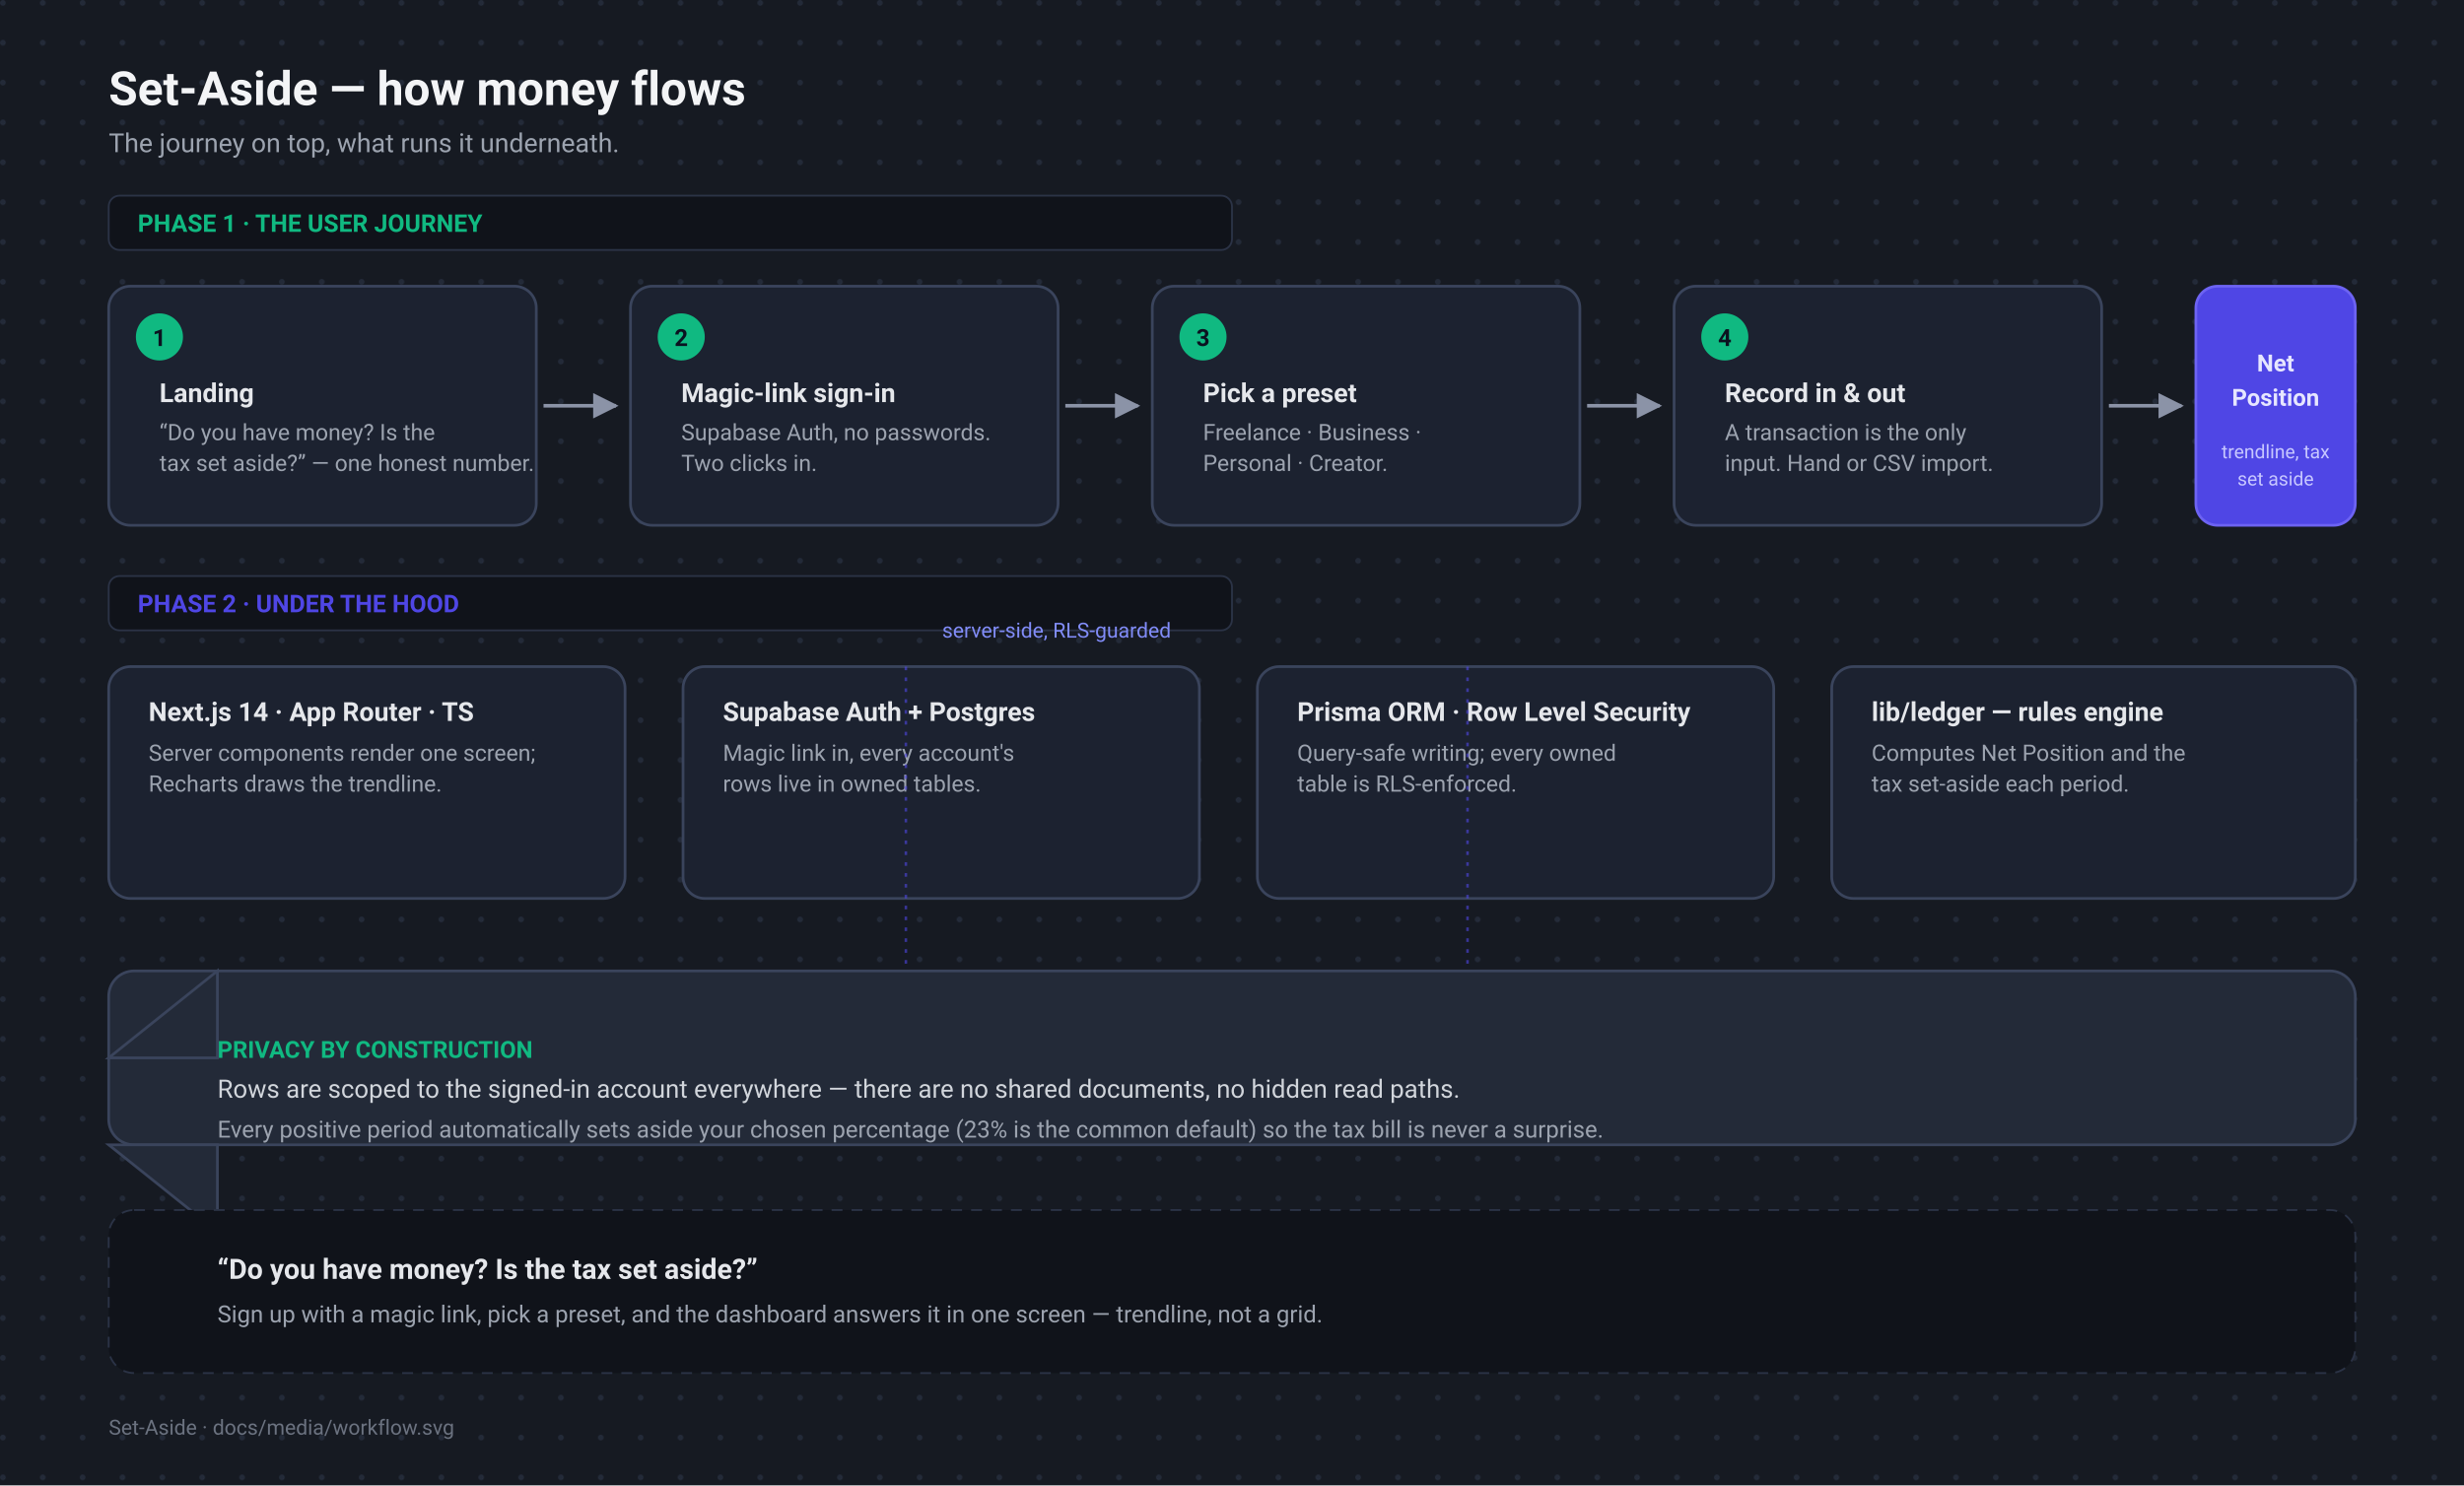
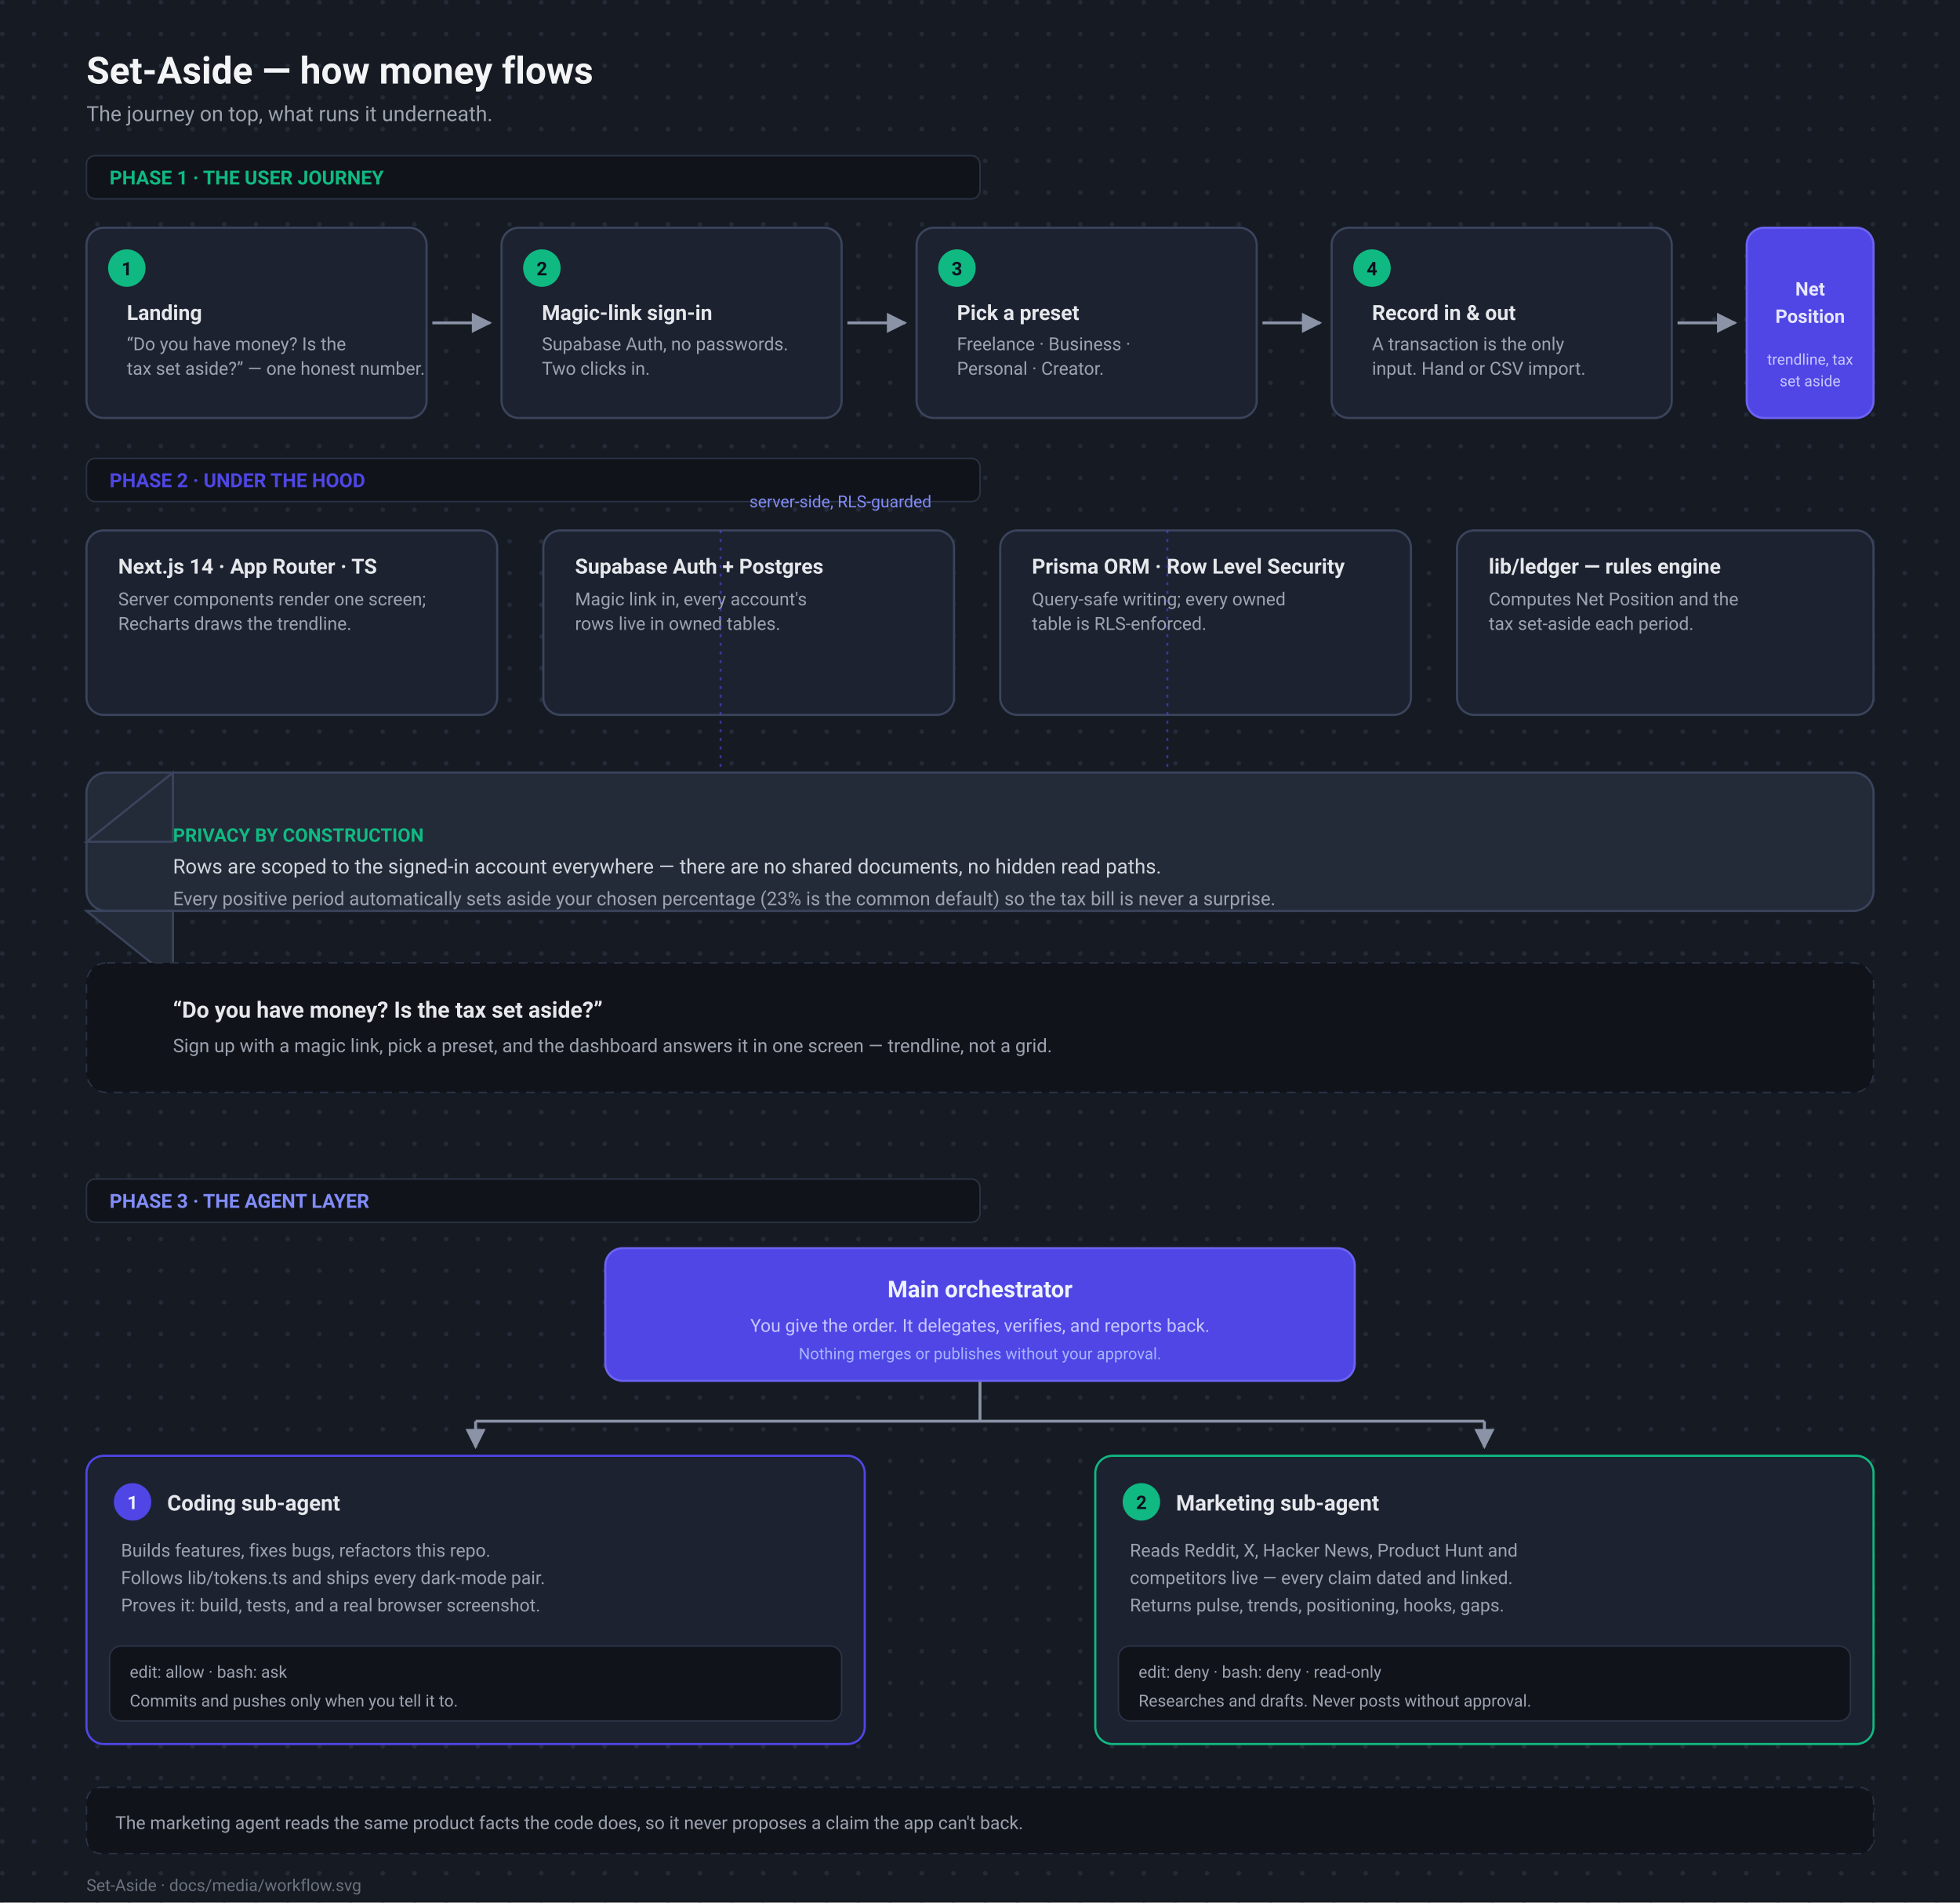
- <svg xmlns="http://www.w3.org/2000/svg" viewBox="0 0 1360 820" font-family="ui-sans-serif, system-ui, -apple-system, Segoe UI, Roboto, Helvetica, Arial, sans-serif">
+ <svg xmlns="http://www.w3.org/2000/svg" viewBox="0 0 1360 1320" font-family="ui-sans-serif, system-ui, -apple-system, Segoe UI, Roboto, Helvetica, Arial, sans-serif">
  <defs>
    <marker id="arr" viewBox="0 0 10 10" refX="9" refY="5" markerWidth="7" markerHeight="7" orient="auto-start-reverse">
      <path d="M0 0L10 5L0 10z" fill="#8B93A7" />
    </marker>
    <pattern id="dots" width="22" height="22" patternUnits="userSpaceOnUse">
      <circle cx="1.6" cy="1.6" r="1.6" fill="#232A38" />
    </pattern>
  </defs>
-   <rect width="1360" height="820" fill="#161A22" />
-   <rect width="1360" height="820" fill="url(#dots)" />
+   <rect width="1360" height="1320" fill="#161A22" />
+   <rect width="1360" height="1320" fill="url(#dots)" />
  <text x="60" y="58" font-size="26" font-weight="700" fill="#F3F4F6">Set-Aside — how money flows</text>
  <text x="60" y="84" font-size="14.5" fill="#9CA3AF">The journey on top, what runs it underneath.</text>
  <rect x="60" y="108" width="620" height="30" rx="6" fill="#10131A" stroke="#2B3346" />
  <text x="76" y="128" font-size="13.5" font-weight="600" fill="#10B981">PHASE 1 · THE USER JOURNEY</text>
  <rect x="60" y="158" width="236" height="132" rx="12" fill="#1C2230" stroke="#3A445C" stroke-width="1.5" />
  <circle cx="88" cy="186" r="13" fill="#10B981" />
  <text x="88" y="191" font-size="13" font-weight="700" fill="#0B1220" text-anchor="middle">1</text>
  <text x="88" y="222" font-size="14.5" font-weight="600" fill="#E5E7EB">Landing</text>
  <text x="88" y="243" font-size="12.5" fill="#9CA3AF">“Do you have money? Is the</text>
  <text x="88" y="260" font-size="12.5" fill="#9CA3AF">tax set aside?” — one honest number.</text>
  <line x1="300" y1="224" x2="340" y2="224" stroke="#8B93A7" stroke-width="2" marker-end="url(#arr)" />
  <rect x="348" y="158" width="236" height="132" rx="12" fill="#1C2230" stroke="#3A445C" stroke-width="1.5" />
  <circle cx="376" cy="186" r="13" fill="#10B981" />
  <text x="376" y="191" font-size="13" font-weight="700" fill="#0B1220" text-anchor="middle">2</text>
  <text x="376" y="222" font-size="14.5" font-weight="600" fill="#E5E7EB">Magic-link sign-in</text>
  <text x="376" y="243" font-size="12.5" fill="#9CA3AF">Supabase Auth, no passwords.</text>
  <text x="376" y="260" font-size="12.5" fill="#9CA3AF">Two clicks in.</text>
  <line x1="588" y1="224" x2="628" y2="224" stroke="#8B93A7" stroke-width="2" marker-end="url(#arr)" />
  <rect x="636" y="158" width="236" height="132" rx="12" fill="#1C2230" stroke="#3A445C" stroke-width="1.5" />
  <circle cx="664" cy="186" r="13" fill="#10B981" />
  <text x="664" y="191" font-size="13" font-weight="700" fill="#0B1220" text-anchor="middle">3</text>
  <text x="664" y="222" font-size="14.5" font-weight="600" fill="#E5E7EB">Pick a preset</text>
  <text x="664" y="243" font-size="12.5" fill="#9CA3AF">Freelance · Business ·</text>
  <text x="664" y="260" font-size="12.5" fill="#9CA3AF">Personal · Creator.</text>
  <line x1="876" y1="224" x2="916" y2="224" stroke="#8B93A7" stroke-width="2" marker-end="url(#arr)" />
  <rect x="924" y="158" width="236" height="132" rx="12" fill="#1C2230" stroke="#3A445C" stroke-width="1.5" />
  <circle cx="952" cy="186" r="13" fill="#10B981" />
  <text x="952" y="191" font-size="13" font-weight="700" fill="#0B1220" text-anchor="middle">4</text>
  <text x="952" y="222" font-size="14.5" font-weight="600" fill="#E5E7EB">Record in &amp; out</text>
  <text x="952" y="243" font-size="12.5" fill="#9CA3AF">A transaction is the only</text>
  <text x="952" y="260" font-size="12.5" fill="#9CA3AF">input. Hand or CSV import.</text>
  <line x1="1164" y1="224" x2="1204" y2="224" stroke="#8B93A7" stroke-width="2" marker-end="url(#arr)" />
  <rect x="1212" y="158" width="88" height="132" rx="12" fill="#4F46E5" stroke="#6D63F2" stroke-width="1.5" />
  <rect x="1244" y="158" width="56" height="132" rx="0" fill="url(#dots)" opacity="0" />
  <text x="1256" y="205" font-size="13" font-weight="700" fill="#E6E6FF" text-anchor="middle">Net</text>
  <text x="1256" y="224" font-size="13" font-weight="700" fill="#E6E6FF" text-anchor="middle">Position</text>
  <text x="1256" y="253" font-size="10.5" fill="#C7C7FF" text-anchor="middle">trendline, tax</text>
  <text x="1256" y="268" font-size="10.5" fill="#C7C7FF" text-anchor="middle">set aside</text>
  <line x1="1304" y1="224" x2="1310" y2="224" stroke="#8B93A7" stroke-width="2" marker-end="url(#arr)" opacity="0" />
  <rect x="60" y="318" width="620" height="30" rx="6" fill="#10131A" stroke="#2B3346" />
  <text x="76" y="338" font-size="13.5" font-weight="600" fill="#4F46E5">PHASE 2 · UNDER THE HOOD</text>
  <rect x="60" y="368" width="285" height="128" rx="12" fill="#1C2230" stroke="#3A445C" stroke-width="1.5" />
  <text x="82" y="398" font-size="14.5" font-weight="600" fill="#E5E7EB">Next.js 14 · App Router · TS</text>
  <text x="82" y="420" font-size="12.5" fill="#9CA3AF">Server components render one screen;</text>
  <text x="82" y="437" font-size="12.5" fill="#9CA3AF">Recharts draws the trendline.</text>
  <rect x="377" y="368" width="285" height="128" rx="12" fill="#1C2230" stroke="#3A445C" stroke-width="1.5" />
  <text x="399" y="398" font-size="14.5" font-weight="600" fill="#E5E7EB">Supabase Auth + Postgres</text>
  <text x="399" y="420" font-size="12.5" fill="#9CA3AF">Magic link in, every account's</text>
  <text x="399" y="437" font-size="12.5" fill="#9CA3AF">rows live in owned tables.</text>
  <rect x="694" y="368" width="285" height="128" rx="12" fill="#1C2230" stroke="#3A445C" stroke-width="1.5" />
  <text x="716" y="398" font-size="14.5" font-weight="600" fill="#E5E7EB">Prisma ORM · Row Level Security</text>
  <text x="716" y="420" font-size="12.5" fill="#9CA3AF">Query-safe writing; every owned</text>
  <text x="716" y="437" font-size="12.5" fill="#9CA3AF">table is RLS-enforced.</text>
  <rect x="1011" y="368" width="289" height="128" rx="12" fill="#1C2230" stroke="#3A445C" stroke-width="1.5" />
  <text x="1033" y="398" font-size="14.5" font-weight="600" fill="#E5E7EB">lib/ledger — rules engine</text>
  <text x="1033" y="420" font-size="12.5" fill="#9CA3AF">Computes Net Position and the</text>
  <text x="1033" y="437" font-size="12.5" fill="#9CA3AF">tax set-aside each period.</text>
  <rect x="60" y="536" width="1240" height="96" rx="14" fill="#232A38" stroke="#3A445C" stroke-width="1.5" />
  <path d="M120 584 L120 536 L60 584 Z" fill="#232A38" stroke="#3A445C" stroke-width="1.5" />
  <path d="M120 632 L120 680 L60 632 Z" fill="#232A38" stroke="#3A445C" stroke-width="1.5" />
  <text x="120" y="584" font-size="13" font-weight="600" fill="#10B981">PRIVACY BY CONSTRUCTION</text>
  <text x="120" y="606" font-size="14" fill="#D1D5DB">Rows are scoped to the signed-in account everywhere — there are no shared documents, no hidden read paths.</text>
  <text x="120" y="628" font-size="13" fill="#9CA3AF">Every positive period automatically sets aside your chosen percentage (23% is the common default) so the tax bill is never a surprise.</text>
  <g stroke="#4F46E5" stroke-width="1.4" stroke-dasharray="2,4" opacity="0.6">
    <line x1="500" y1="368" x2="500" y2="536" />
    <line x1="810" y1="368" x2="810" y2="536" />
  </g>
  <text x="520" y="352" font-size="11.5" fill="#818CF8">server-side, RLS-guarded</text>
  <rect x="60" y="668" width="1240" height="90" rx="14" fill="#10131A" stroke="#2B3346" stroke-dasharray="6,5" />
  <text x="120" y="706" font-size="15.5" font-weight="700" fill="#E5E7EB">“Do you have money? Is the tax set aside?”</text>
  <text x="120" y="730" font-size="13" fill="#9CA3AF">Sign up with a magic link, pick a preset, and the dashboard answers it in one screen — trendline, not a grid.</text>
-   <text x="60" y="792" font-size="11.5" fill="#6B7280">Set-Aside · docs/media/workflow.svg</text>
+   <rect x="60" y="818" width="620" height="30" rx="6" fill="#10131A" stroke="#2B3346" />
+   <text x="76" y="838" font-size="13.5" font-weight="600" fill="#818CF8">PHASE 3 · THE AGENT LAYER</text>
+   <path d="M680 958 L680 986" stroke="#8B93A7" stroke-width="2" fill="none" />
+   <path d="M330 986 L1030 986" stroke="#8B93A7" stroke-width="2" fill="none" />
+   <path d="M330 986 L330 1004" stroke="#8B93A7" stroke-width="2" fill="none" marker-end="url(#arr)" />
+   <path d="M1030 986 L1030 1004" stroke="#8B93A7" stroke-width="2" fill="none" marker-end="url(#arr)" />
+   <rect x="420" y="866" width="520" height="92" rx="12" fill="#4F46E5" stroke="#6D63F2" stroke-width="1.5" />
+   <text x="680" y="900" font-size="16" font-weight="700" fill="#EEF2FF" text-anchor="middle">Main orchestrator</text>
+   <text x="680" y="924" font-size="12.5" fill="#C7C7FF" text-anchor="middle">You give the order. It delegates, verifies, and reports back.</text>
+   <text x="680" y="943" font-size="11" fill="#A5B4FC" text-anchor="middle">Nothing merges or publishes without your approval.</text>
+   <rect x="60" y="1010" width="540" height="200" rx="12" fill="#1C2230" stroke="#4F46E5" stroke-width="1.5" />
+   <circle cx="92" cy="1042" r="13" fill="#4F46E5" />
+   <text x="92" y="1047" font-size="13" font-weight="700" fill="#EEF2FF" text-anchor="middle">1</text>
+   <text x="116" y="1048" font-size="15" font-weight="700" fill="#E5E7EB">Coding sub-agent</text>
+   <text x="84" y="1080" font-size="12.5" fill="#9CA3AF">Builds features, fixes bugs, refactors this repo.</text>
+   <text x="84" y="1099" font-size="12.5" fill="#9CA3AF">Follows lib/tokens.ts and ships every dark-mode pair.</text>
+   <text x="84" y="1118" font-size="12.5" fill="#9CA3AF">Proves it: build, tests, and a real browser screenshot.</text>
+   <rect x="76" y="1142" width="508" height="52" rx="8" fill="#10131A" stroke="#2B3346" />
+   <text x="90" y="1164" font-size="11.5" fill="#9CA3AF">edit: allow · bash: ask</text>
+   <text x="90" y="1184" font-size="11.5" fill="#9CA3AF">Commits and pushes only when you tell it to.</text>
+   <rect x="760" y="1010" width="540" height="200" rx="12" fill="#1C2230" stroke="#10B981" stroke-width="1.5" />
+   <circle cx="792" cy="1042" r="13" fill="#10B981" />
+   <text x="792" y="1047" font-size="13" font-weight="700" fill="#0B1220" text-anchor="middle">2</text>
+   <text x="816" y="1048" font-size="15" font-weight="700" fill="#E5E7EB">Marketing sub-agent</text>
+   <text x="784" y="1080" font-size="12.5" fill="#9CA3AF">Reads Reddit, X, Hacker News, Product Hunt and</text>
+   <text x="784" y="1099" font-size="12.5" fill="#9CA3AF">competitors live — every claim dated and linked.</text>
+   <text x="784" y="1118" font-size="12.5" fill="#9CA3AF">Returns pulse, trends, positioning, hooks, gaps.</text>
+   <rect x="776" y="1142" width="508" height="52" rx="8" fill="#10131A" stroke="#2B3346" />
+   <text x="790" y="1164" font-size="11.5" fill="#9CA3AF">edit: deny · bash: deny · read-only</text>
+   <text x="790" y="1184" font-size="11.5" fill="#9CA3AF">Researches and drafts. Never posts without approval.</text>
+   <rect x="60" y="1240" width="1240" height="46" rx="10" fill="#10131A" stroke="#2B3346" stroke-dasharray="6,5" />
+   <text x="80" y="1269" font-size="12.5" fill="#9CA3AF">The marketing agent reads the same product facts the code does, so it never proposes a claim the app can't back.</text>
+   <text x="60" y="1312" font-size="11.5" fill="#6B7280">Set-Aside · docs/media/workflow.svg</text>
</svg>
